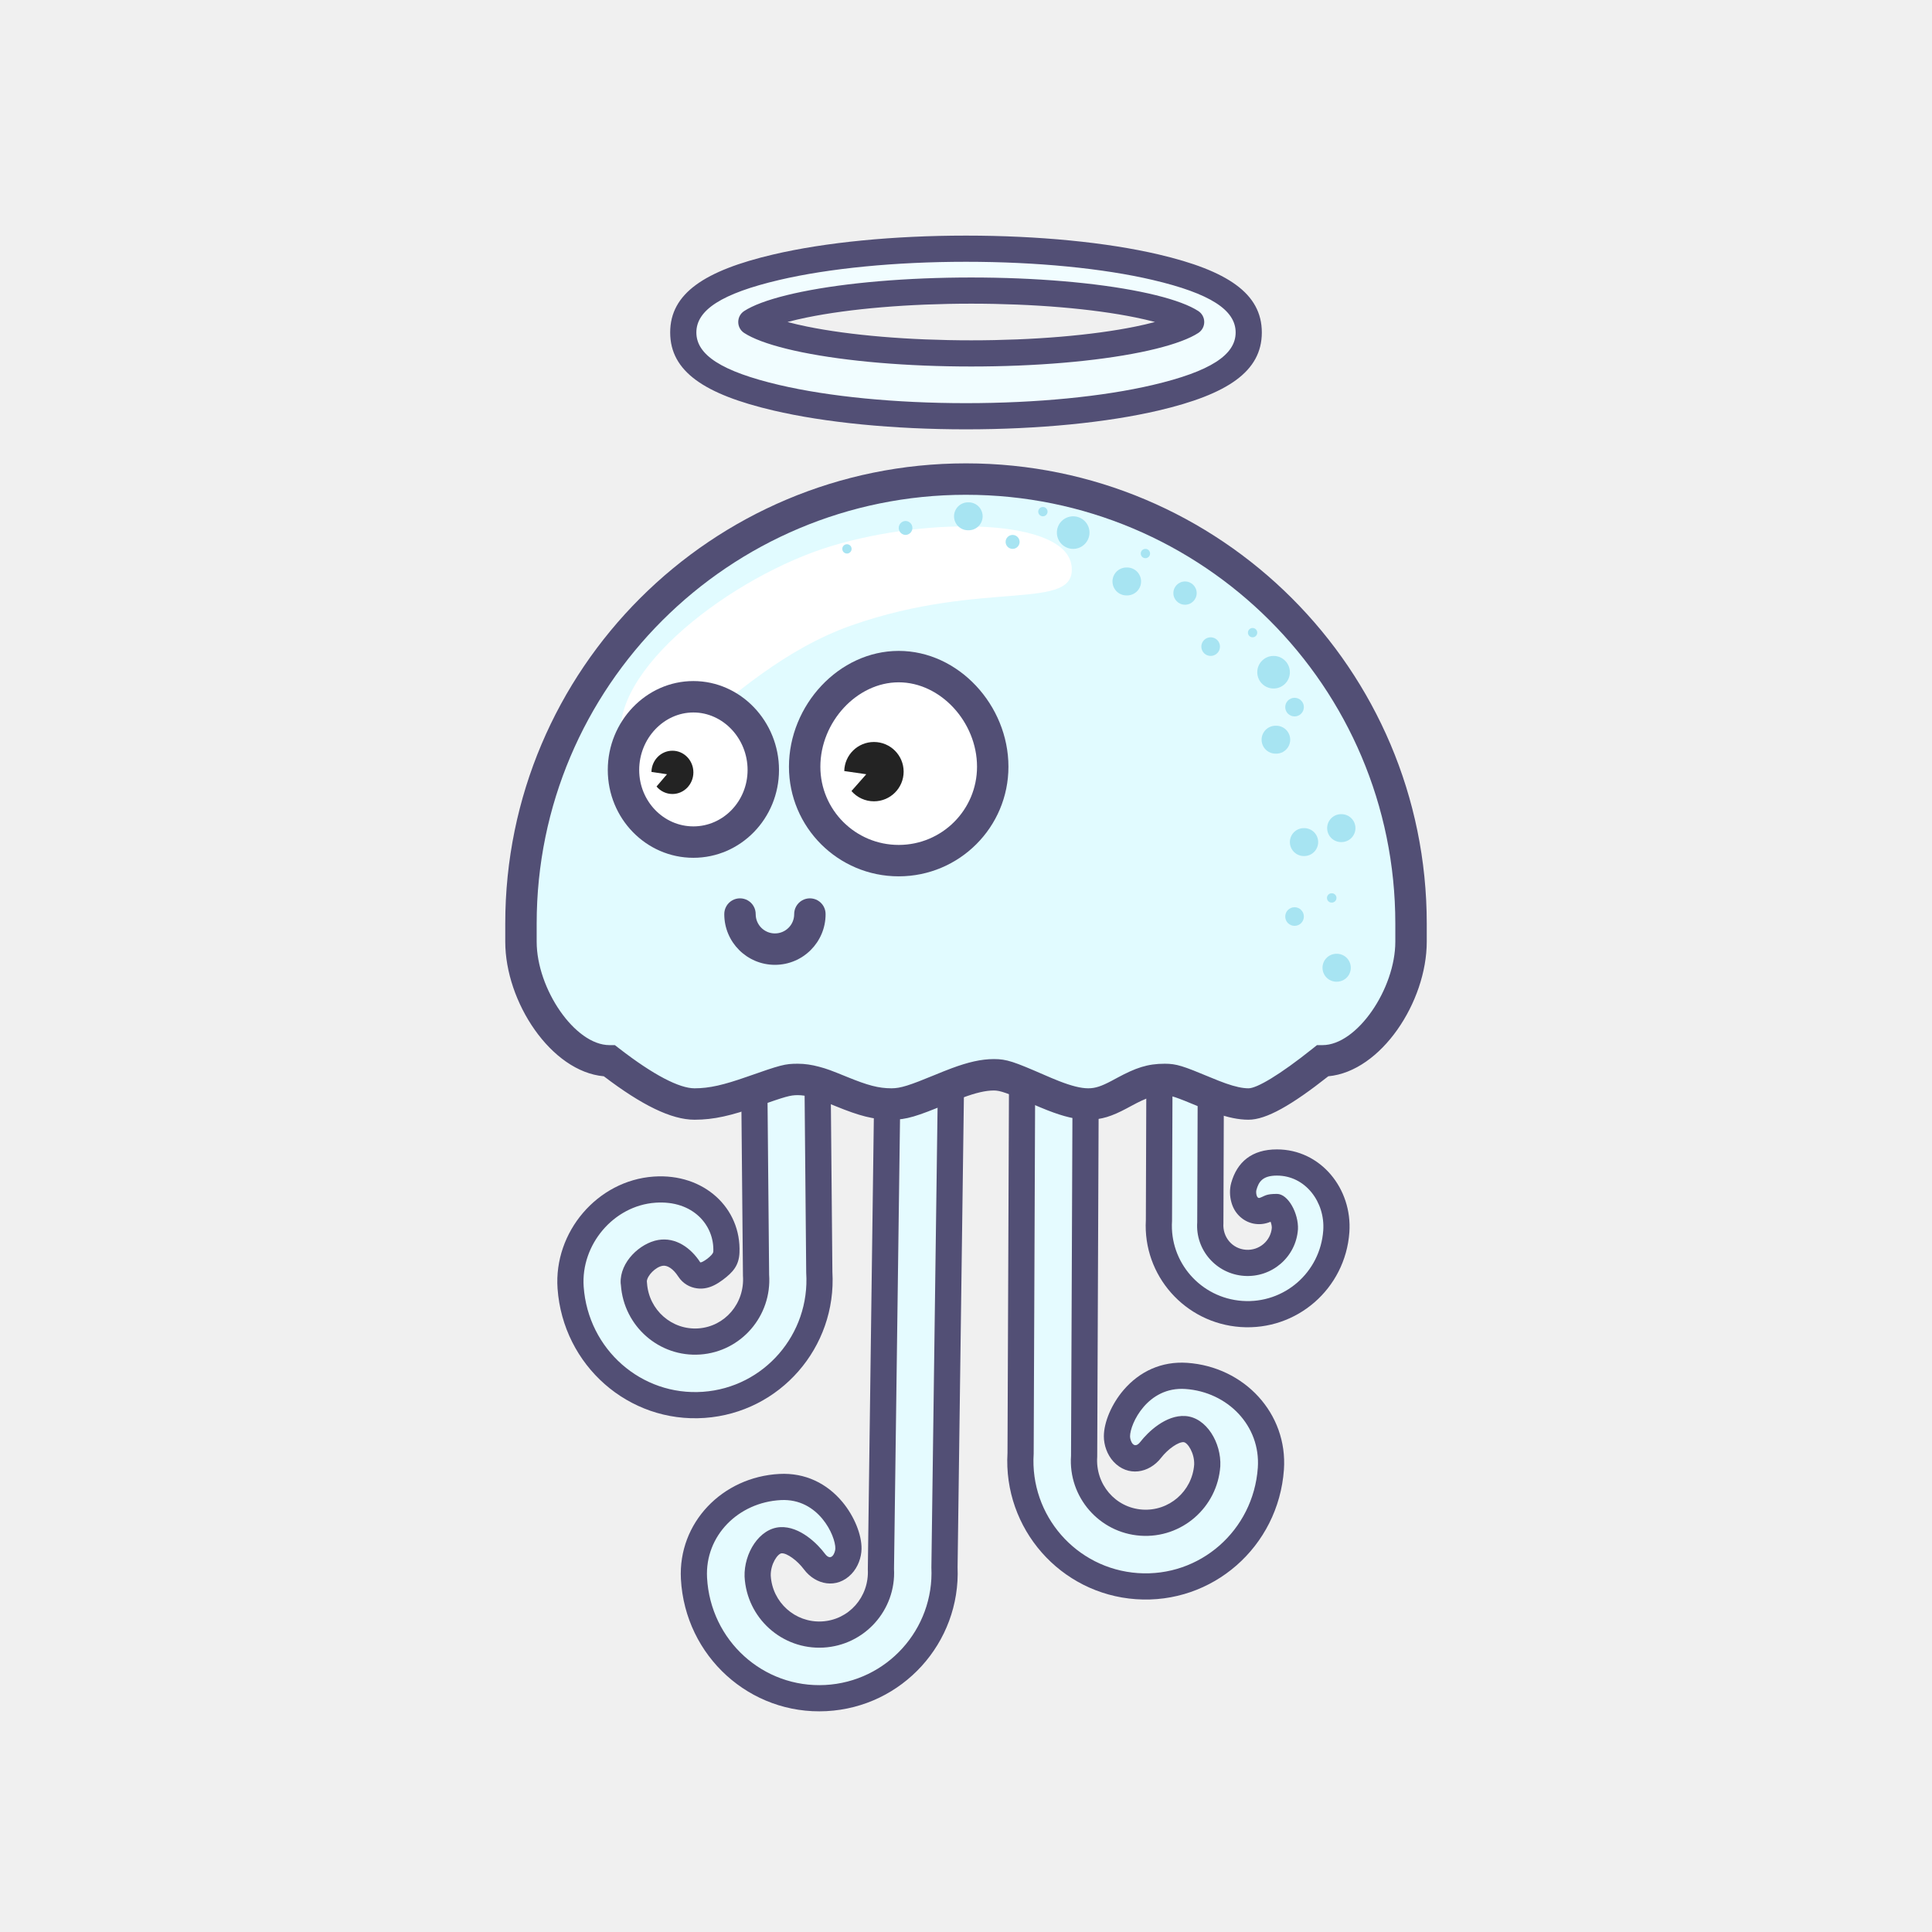
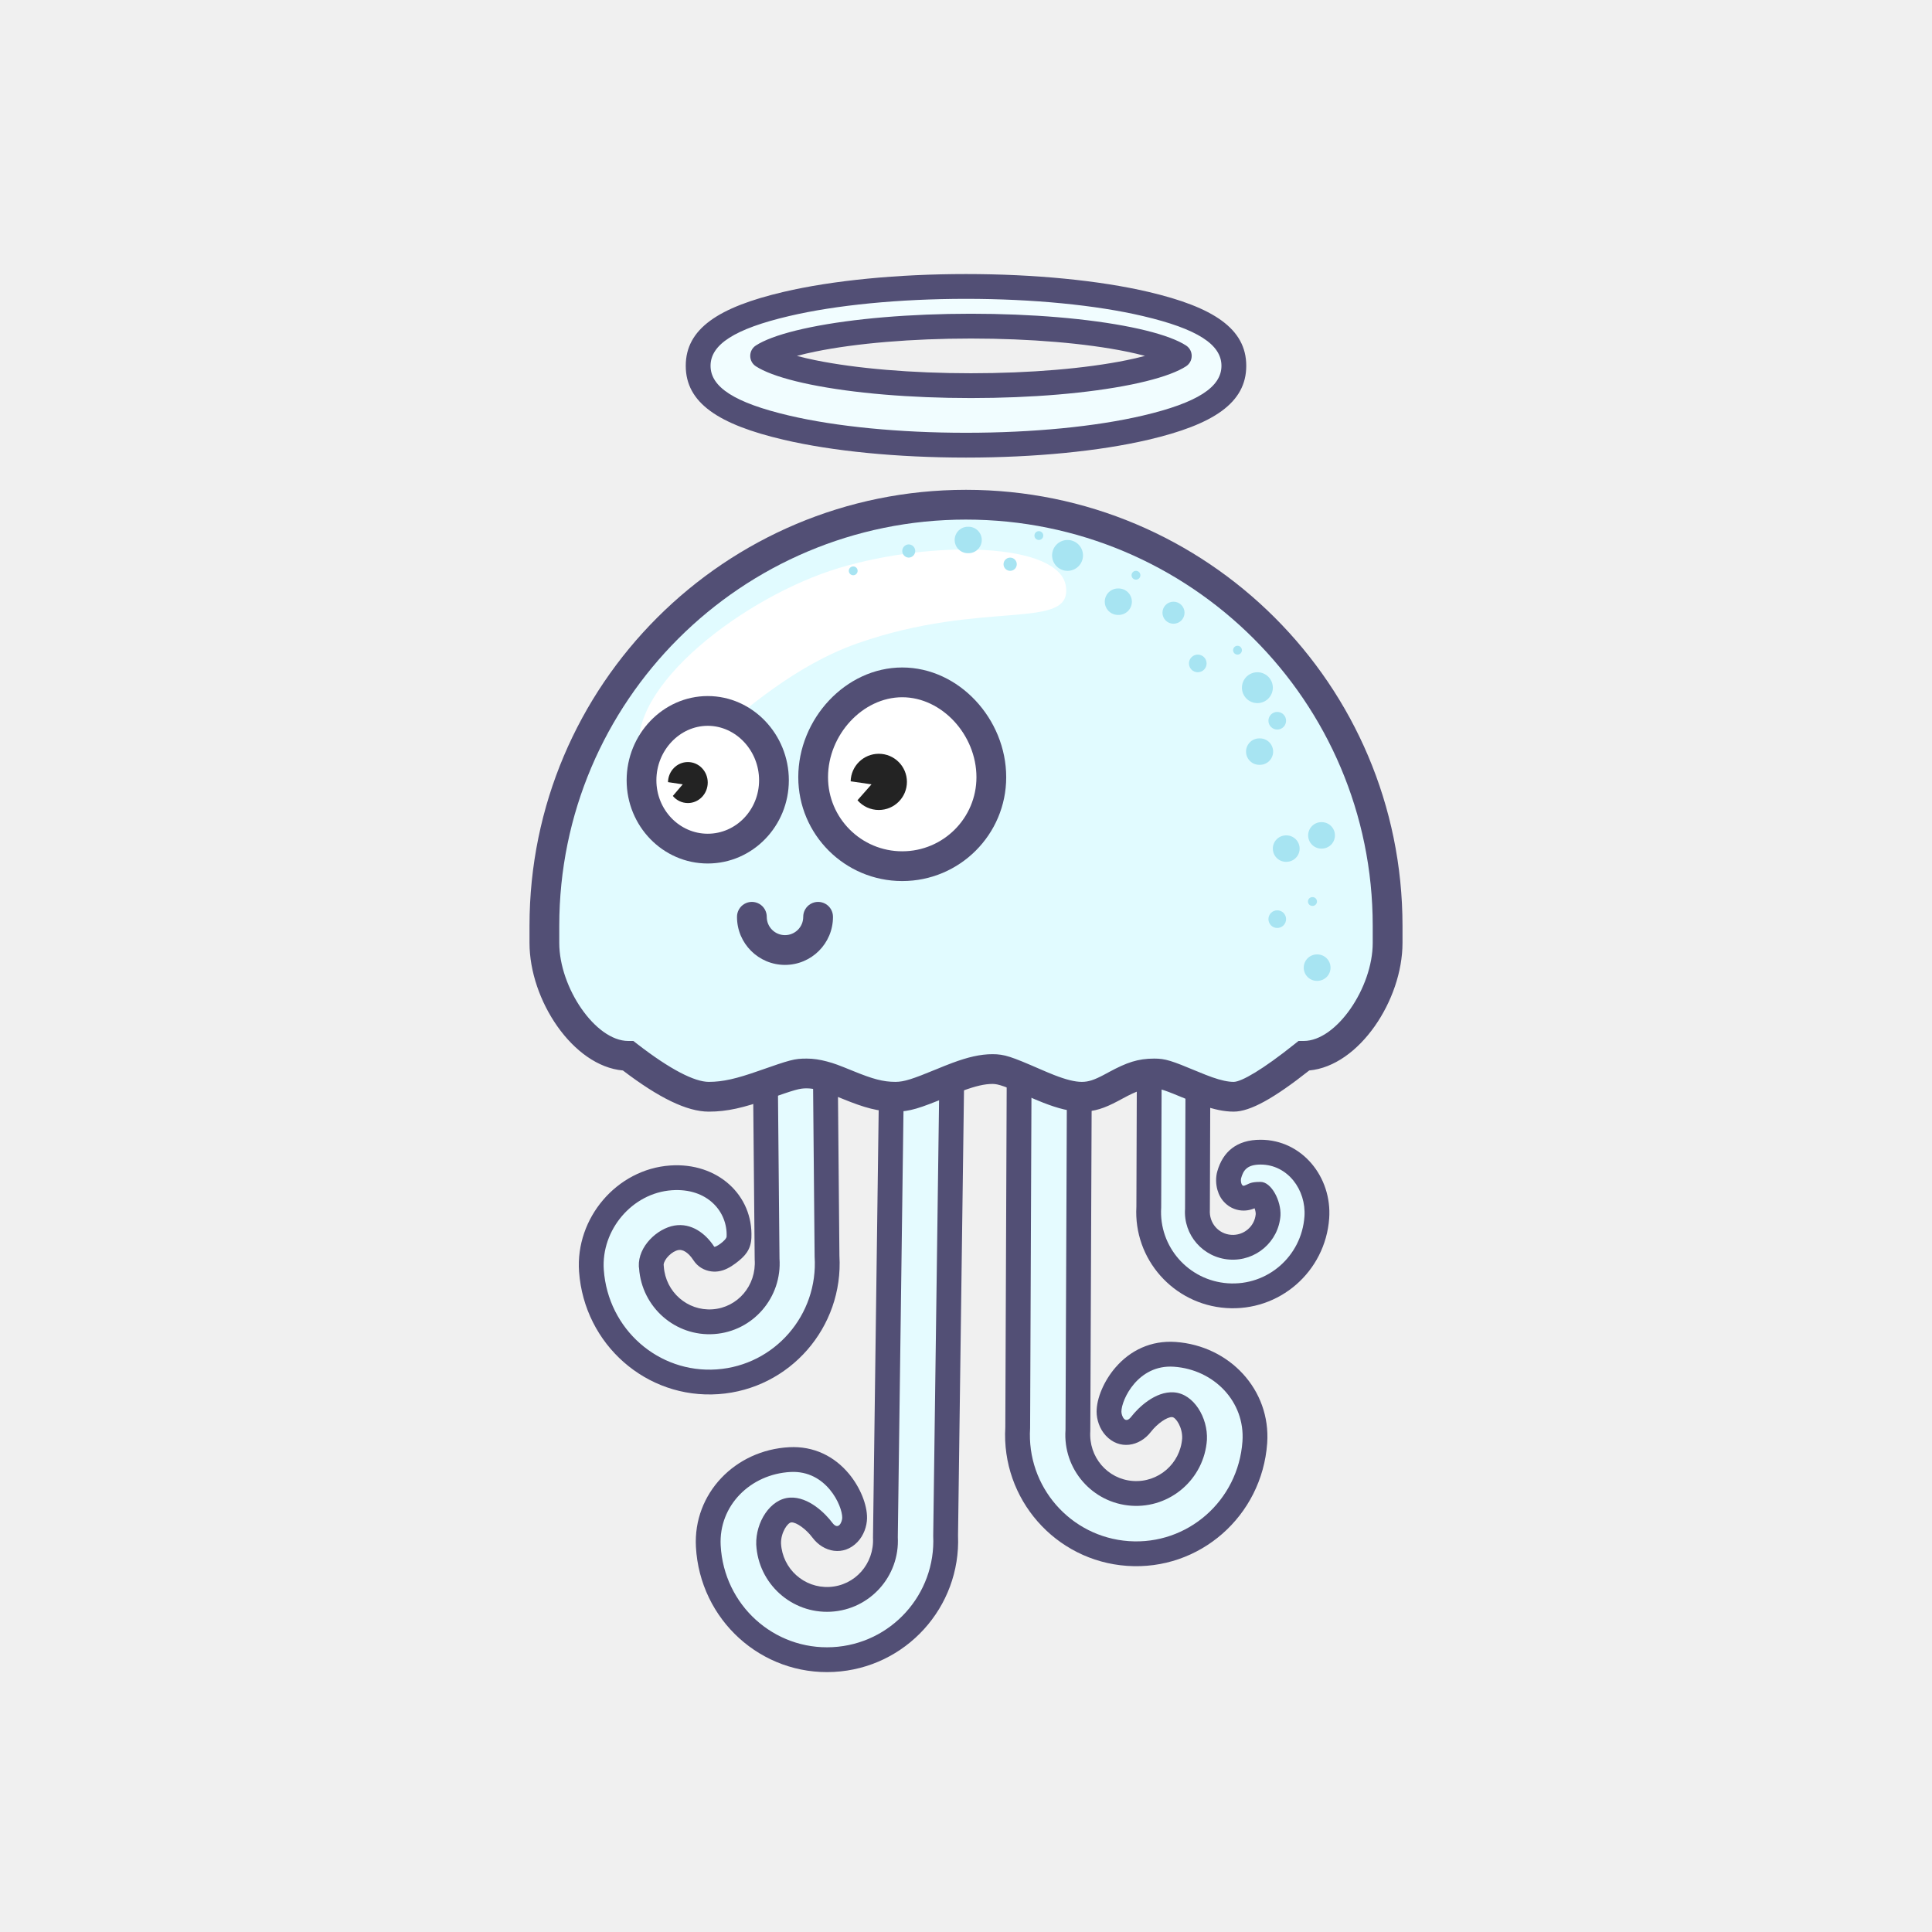
- <svg xmlns="http://www.w3.org/2000/svg" width="800px" height="800px" viewBox="51.2 51.2 921.6 921.6" class="icon" version="1.1">
+ <svg xmlns="http://www.w3.org/2000/svg" width="800px" height="800px" viewBox="25.6 25.6 972.8 972.8" class="icon" version="1.1">
  <path d="M391.463 648.242c0.534-12.49-9.641-24.588-27.586-23.335-19.993 1.399-35.66 20.04-34.259 40.078 2.148 29.941 27.563 52.184 56.849 50.136 29.191-2.041 51.212-27.448 49.312-56.812l-1.104-122.645c-0.045-4.925-4.046-8.886-8.941-8.846-4.893 0.04-8.821 4.064-8.779 8.991l1.131 123.454c1.374 19.656-13.339 36.699-32.863 38.063-19.523 1.364-36.467-13.464-37.838-33.12a9.191 9.191 0 0 0-0.117-0.947c-0.425-10.138 9.328-19.074 17.858-20.555 8.527-1.479 15.735 3.916 20.08 10.607 0.442 0.687 6.176-3.204 6.256-5.07z" fill="#E5FBFF" />
  <path d="M391.463 648.242c-0.08 1.866-5.814 5.759-6.261 5.07-4.343-6.693-11.551-12.088-20.08-10.607-8.524 1.481-18.282 10.417-17.855 20.555 0.055 0.31 0.095 0.624 0.117 0.947 1.374 19.656 18.315 34.486 37.838 33.118 19.523-1.361 34.237-18.407 32.863-38.063l-1.131-123.452c-0.042-4.925 3.886-8.951 8.779-8.991 4.895-0.04 8.896 3.921 8.941 8.846l1.104 122.645c1.903 29.364-20.12 54.772-49.309 56.812-29.284 2.048-54.697-20.195-56.849-50.136-1.399-20.038 14.266-38.677 34.259-40.078 17.947-1.254 28.123 10.844 27.586 23.332z m55.696-112.69c-0.105-11.798-9.723-21.319-21.529-21.222-11.813 0.1-21.272 9.783-21.164 21.591l1.136 123.832c0.922 13.175-8.624 24.234-21.249 25.115-12.625 0.884-23.614-8.739-24.511-21.534a20.44 20.44 0 0 0-0.087-0.957c0.225-2.742 4.128-6.781 7.508-7.368 2.163-0.377 4.985 1.281 7.468 5.105 2.225 3.427 5.56 5.202 8.974 5.657a12.778 12.778 0 0 0 4.596-0.21 15.382 15.382 0 0 0 3.594-1.291c1.349-0.669 2.74-1.548 4.056-2.533 4.845-3.621 7.727-6.826 7.992-12.962 0.914-21.269-16.921-38.003-40.93-36.325-26.839 1.873-47.733 26.447-45.848 53.425 2.637 36.714 33.917 64.237 70.176 61.702 35.932-2.513 63.063-33.65 60.923-69.707l-1.101-122.321z" fill="#524F75" />
  <path d="M590.249 736.381c0-5.989 8.357-23.877 26.429-22.615 20.14 1.409 35.925 17.548 34.524 37.616-2.155 29.998-27.743 52.274-57.237 50.208-29.396-2.058-51.59-27.516-49.684-56.937l1.081-268.128a8.926 8.926 0 0 1 8.999-8.859 8.931 8.931 0 0 1 8.846 9.011l-1.104 268.937c-1.379 19.693 13.444 36.769 33.108 38.148 19.661 1.374 36.722-13.477 38.098-33.168 0.544-11.102-6.594-23.212-16.629-23.914-9.388-0.659-18 7.775-21.464 12.258-3.202 4.143-4.97-0.592-4.968-2.558z" fill="#E5FBFF" />
  <path d="M590.249 736.381c0 1.966 1.766 6.703 4.97 2.555 3.462-4.481 12.073-12.917 21.462-12.258 10.035 0.699 17.173 12.815 16.629 23.917-1.376 19.688-18.432 34.539-38.098 33.165-19.663-1.374-34.489-18.457-33.108-38.148l1.104-268.937a8.929 8.929 0 0 0-8.846-9.011 8.929 8.929 0 0 0-8.999 8.859l-1.081 268.131c-1.903 29.421 20.285 54.879 49.684 56.937 29.494 2.06 55.081-20.21 57.237-50.208 1.401-20.068-14.386-36.207-34.524-37.613-18.072-1.266-26.432 16.624-26.429 22.613zM532.88 476.415c0.1-11.828 9.765-21.339 21.591-21.237 11.831 0.1 21.329 9.778 21.229 21.546l-1.109 269.352c-0.924 13.225 8.716 24.331 21.494 25.225 12.733 0.892 23.792-8.692 24.758-21.439 0.22-5.52-3.142-10.595-5.033-10.727-2.493-0.175-7.478 3.252-10.71 7.433-5.757 7.448-15.917 9.236-22.738 1.856-3.079-3.332-4.603-7.962-4.601-12.048 0-6.753 3.729-15.502 9.453-22.161 7.508-8.741 18.007-13.774 30.338-12.912 27.186 1.908 47.978 24.126 46.102 50.973-2.642 36.779-34.109 64.32-70.561 61.77-36.115-2.523-63.421-33.687-61.298-69.799l1.081-267.831z" fill="#524F75" />
  <path d="M449.683 789.844c0.102-5.989-7.945-24.022-26.035-23.077-20.158 1.061-36.225 16.918-35.171 37.014 1.631 30.028 26.824 52.743 56.345 51.195 29.434-1.541 52.062-26.609 50.673-56.055l3.596-268.113a8.931 8.931 0 0 0-8.844-9.016 8.926 8.926 0 0 0-8.999 8.856l-3.586 268.917c1.034 19.713-14.086 36.532-33.772 37.563-19.681 1.034-36.477-14.111-37.513-33.824-0.35-11.112 6.998-23.095 17.046-23.622 9.398-0.492 17.858 8.087 21.244 12.63 3.129 4.201 4.98-0.5 5.015-2.468z" fill="#E5FBFF" />
  <path d="M449.683 789.844c-0.035 1.966-1.883 6.668-5.015 2.47-3.387-4.546-11.848-13.125-21.244-12.633-10.05 0.524-17.393 12.513-17.043 23.622 1.031 19.713 17.825 34.858 37.513 33.827 19.681-1.034 34.804-17.85 33.767-37.563l3.589-268.92a8.926 8.926 0 0 1 8.999-8.854 8.931 8.931 0 0 1 8.846 9.016L495.491 798.92c1.389 29.446-21.239 54.514-50.671 56.055-29.526 1.548-54.717-21.169-56.347-51.198-1.051-20.093 15.01-35.95 35.171-37.009 18.092-0.947 26.137 17.086 26.037 23.077z m61.895-258.922c0.102-11.828-9.391-21.509-21.219-21.614-11.831-0.107-21.497 9.406-21.601 21.174l-3.589 269.332c0.692 13.237-9.141 24.174-21.934 24.843-12.745 0.669-23.634-9.106-24.376-21.871-0.125-5.52 3.327-10.54 5.22-10.637 2.498-0.13 7.418 3.384 10.577 7.623 5.625 7.548 15.755 9.513 22.703 2.253 3.137-3.277 4.74-7.88 4.81-11.963 0.117-6.753-3.462-15.567-9.066-22.328-7.355-8.871-17.765-14.086-30.108-13.437-27.218 1.426-48.398 23.277-46.987 50.159 1.998 36.819 32.98 64.902 69.47 62.988 36.155-1.891 64-32.573 62.509-68.718l3.591-267.806z" fill="#524F75" />
  <path d="M650.527 618.858c1.069-3.806 2.805-6.883 9.8-6.883 13.647 0.005 23.028 12.738 22.086 26.177-1.441 20.093-18.694 34.998-38.592 33.61-19.838-1.386-34.816-18.447-33.542-38.15l0.637-183.641a5.994 5.994 0 0 1 6.069-5.929 6.007 6.007 0 0 1 5.969 6.037l-0.654 184.185c-0.922 13.187 9.084 24.633 22.353 25.56 13.265 0.927 24.768-9.009 25.69-22.198 0.362-7.433-4.608-16.901-10.015-16.901-5.405-0.005-5.639 0.984-8.177 1.876-1.598 0.557-1.943-2.59-1.623-3.741z" fill="#E5FBFF" />
  <path d="M650.527 618.858c-0.325 1.151 0.025 4.296 1.623 3.734 2.538-0.892 2.772-1.881 8.18-1.876 5.405 0 10.377 9.466 10.015 16.901-0.924 13.187-12.423 23.127-25.692 22.198-13.267-0.929-23.275-12.37-22.353-25.56l0.652-184.185a6.009 6.009 0 0 0-5.969-6.037 5.994 5.994 0 0 0-6.069 5.929l-0.634 183.641c-1.274 19.706 13.707 36.769 33.542 38.158 19.898 1.389 37.151-13.517 38.595-33.61 0.942-13.439-8.442-26.172-22.086-26.174-6.993-0.002-8.734 3.077-9.803 6.881z m-52.099-168.992c0.087-10.22 8.464-18.407 18.669-18.315 10.203 0.092 18.432 8.414 18.347 18.569l-0.652 184.597c-0.47 6.706 4.331 12.198 10.735 12.643 6.349 0.447 11.831-4.243 12.353-10.455 0.015-0.787-0.197-1.873-0.574-2.91a21.279 21.279 0 0 1-1.017 0.38c-4.77 1.673-9.945 0.574-13.592-2.805-2.178-2.016-3.372-4.303-4.081-6.766-0.842-2.947-0.937-6.369-0.107-9.321 2.792-9.958 9.79-16.002 21.826-15.997 20.855 0.01 35.995 18.727 34.539 39.561-1.936 26.911-25.11 47.044-51.924 45.168-26.532-1.856-46.642-24.593-45.156-51l0.634-183.351z" fill="#524F75" />
  <path d="M512.002 279.727c117.246 0 212.293 94.922 212.293 212.015v8.659c0 23.297-18.909 56.834-42.236 56.834-17.173 13.732-28.934 20.6-35.281 20.6-13.502 0-29.816-11.721-39.983-11.721-15.977 0-22.995 11.721-36.469 11.721-14.778 0-33.877-13.941-45.001-13.941-16.164 0-34.933 13.941-48.852 13.941-17.723 0-30.615-11.721-44.699-11.721-12.248 0-29.916 11.721-49.282 11.721-9.308 0-22.825-6.868-40.548-20.6-23.327 0-42.236-33.537-42.236-56.834v-8.659c0.002-117.093 95.05-212.015 212.295-212.015z" fill="#E1FBFF" />
  <path d="M512.002 287.22c-113.11 0-204.8 91.571-204.8 204.523v8.659c0 22.431 18.207 49.342 34.744 49.342h2.562l2.026 1.571c16.499 12.783 28.792 19.029 35.957 19.029 7.156 0 13.996-1.643 24.833-5.44 16.369-5.732 18.212-6.284 24.449-6.284 3.337 0 6.673 0.502 10.21 1.454 3.824 1.026 5.515 1.671 13.599 4.96 9.456 3.849 14.661 5.307 20.89 5.307 4.341 0 8.582-1.396 20.727-6.404a234.833 234.833 0 0 1 7.93-3.149c7.782-2.887 14.059-4.388 20.193-4.388 6.109 0 9.533 1.249 24.116 7.593a194.56 194.56 0 0 0 6.958 2.907c5.919 2.308 10.39 3.442 13.924 3.442 3.374 0 6.251-0.977 11.154-3.574 0.622-0.33 1.254-0.672 2.585-1.391 8.859-4.775 14.478-6.758 22.73-6.758 5.647 0 8.739 1.074 21.621 6.439 3.264 1.356 5.425 2.213 7.575 2.967 4.416 1.551 7.917 2.318 10.784 2.318 3.954 0 14.838-6.356 30.6-18.961l2.053-1.638h2.627c16.536 0 34.744-26.909 34.744-49.342v-8.659c0.007-112.95-91.683-204.52-204.793-204.52z m-219.785 213.179v-8.659c0-121.234 98.404-219.508 219.785-219.508s219.785 98.274 219.785 219.508v8.659c0 28.699-21.774 61.892-46.957 64.2-17.55 13.851-29.619 20.727-38.053 20.727-4.848 0-9.878-1.101-15.75-3.162-2.483-0.874-4.865-1.816-8.374-3.274-10.302-4.291-13.172-5.287-15.862-5.287-5.167 0-8.764 1.271-15.617 4.965-1.311 0.707-2.003 1.081-2.682 1.439-6.873 3.644-11.811 5.317-18.167 5.317-5.792 0-11.861-1.538-19.369-4.466a204.725 204.725 0 0 1-7.493-3.127c-11.813-5.14-15.133-6.349-18.14-6.349-3.999 0-8.719 1.126-14.978 3.452-2.095 0.779-4.108 1.583-7.435 2.955-14.324 5.907-19.276 7.538-26.439 7.538-8.692 0-15.405-1.881-26.539-6.414-7.378-3-8.876-3.572-11.838-4.368-2.343-0.627-4.398-0.939-6.321-0.939-3.674 0-5.62 0.582-19.496 5.442-12.32 4.313-20.505 6.281-29.786 6.281-11.069 0-25.208-6.996-43.25-20.722-25.208-2.25-47.024-35.48-47.024-64.207z" fill="#524F75" />
  <path d="M457.406 349.519c63.183-22.203 107.895-6.067 104.923-28.517-2.972-22.451-67.349-23.547-114.323-9.393-46.974 14.154-107.552 59.732-100.197 94.318 7.353 34.584 46.415-34.204 109.598-56.407z" fill="#FFFFFF" />
  <path d="M588.695 335.228a6.663 6.663 0 1 1 0-13.322 6.663 6.663 0 1 1 0 13.322z m40.013 28.862a4.443 4.443 0 1 1-0.005-8.886 4.443 4.443 0 0 1 0.005 8.886z m-94.478-51.063c-1.841 0-3.334-1.491-3.334-3.329s1.494-3.329 3.334-3.329 3.337 1.491 3.337 3.329-1.494 3.329-3.337 3.329z m-51.128-6.658a3.332 3.332 0 0 1 0-6.658c1.841 0 3.334 1.491 3.334 3.329s-1.494 3.329-3.334 3.329z m-27.785 8.879a2.223 2.223 0 1 1-0.005-4.441 2.223 2.223 0 0 1 0.005 4.441z m93.364-17.76a2.223 2.223 0 1 1 0-4.446 2.223 2.223 0 0 1 0 4.446z m48.907 19.98a2.223 2.223 0 1 1-0.005-4.446 2.223 2.223 0 0 1 0.005 4.446z m51.125 37.741a2.223 2.223 0 1 1-0.005-4.446 2.223 2.223 0 0 1 0.005 4.446z m11.114 55.501a6.663 6.663 0 1 1 0-13.322 6.663 6.663 0 1 1 0 13.322z m31.122 42.181a6.663 6.663 0 0 1-6.671-6.661 6.663 6.663 0 0 1 6.671-6.661 6.663 6.663 0 1 1 0 13.322zM673.168 459.551a6.668 6.668 0 0 1-6.671-6.661c0-3.679 2.987-6.661 6.671-6.661a6.663 6.663 0 1 1 0 13.322z m15.562 59.941c-3.684 0-6.671-2.98-6.671-6.661s2.987-6.661 6.671-6.661a6.663 6.663 0 1 1 0 13.322z m-175.616-215.345a6.663 6.663 0 1 1 0-13.322 6.663 6.663 0 1 1 0 13.322z m173.391 177.604a2.223 2.223 0 1 1 0-4.441 2.22 2.22 0 1 1 0 4.441zM616.48 339.668c-3.07 0-5.557-2.485-5.557-5.55s2.488-5.55 5.557-5.55 5.56 2.485 5.56 5.55-2.49 5.55-5.56 5.55z m-53.35-26.641c-4.296 0-7.78-3.479-7.78-7.77s3.487-7.77 7.78-7.77c4.298 0 7.78 3.479 7.78 7.77s-3.484 7.77-7.78 7.77z m105.589 79.922a4.443 4.443 0 1 1 4.448-4.441 4.446 4.446 0 0 1-4.448 4.441zM658.719 379.629a7.775 7.775 0 0 1-7.78-7.77 7.775 7.775 0 0 1 7.78-7.77 7.772 7.772 0 0 1 7.777 7.77 7.772 7.772 0 0 1-7.777 7.77z m-72.249-13.319l0 0z m82.25 126.541a4.443 4.443 0 1 1 4.448-4.441 4.446 4.446 0 0 1-4.448 4.441z" fill="#A7E4F2" />
  <path d="M381.959 452.893c18.417 0 33.345-15.405 33.345-34.411s-14.93-34.911-33.342-34.911c-18.417 0-33.347 15.904-33.347 34.911s14.93 34.411 33.345 34.411z" fill="#FFFFFF" />
  <path d="M381.959 460.385c-22.608 0-40.835-18.814-40.835-41.904 0-23.155 18.282-42.404 40.835-42.404 22.553 0 40.838 19.249 40.838 42.404 0 23.09-18.232 41.904-40.835 41.904z m0-14.985c14.224 0 25.852-12.001 25.852-26.919 0-15.045-11.754-27.418-25.85-27.418s-25.855 12.373-25.855 27.418c0 14.918 11.629 26.919 25.852 26.919z" fill="#524F75" />
  <path d="M364.382 426.374a9.863 9.863 0 0 0 7.573 3.579c5.525 0 10.003-4.623 10.003-10.325 0-5.702-4.478-10.322-10.003-10.322-5.457 0-9.895 4.508-10.003 10.113l7.418 1.111-4.988 5.844z" fill="#232323" />
  <path d="M479.894 461.737c24.776 0 44.859-20.058 44.859-44.801s-20.08-47.751-44.856-47.751c-24.776 0-44.861 23.008-44.861 47.751s20.083 44.801 44.859 44.801z" fill="#FFFFFF" />
  <path d="M479.894 469.229c-28.912 0-52.349-23.41-52.349-52.294 0-29.306 23.802-55.244 52.349-55.244s52.351 25.937 52.351 55.246c0 28.882-23.44 52.291-52.349 52.291z m0-14.985c20.64 0 37.366-16.704 37.366-37.309 0-21.304-17.398-40.258-37.364-40.258s-37.369 18.956-37.369 40.261c0 20.602 16.726 37.306 37.366 37.306z" fill="#524F75" />
  <path d="M457.366 428.539a14.141 14.141 0 0 0 10.722 4.9 14.156 14.156 0 0 0 14.166-14.146 14.159 14.159 0 0 0-14.166-14.149 14.159 14.159 0 0 0-14.161 13.859l10.5 1.526-7.061 8.01z" fill="#232323" />
  <path d="M396.695 487.302c0 13.334 10.822 24.144 24.164 24.144s24.164-10.807 24.164-24.144a7.493 7.493 0 1 0-14.985 0c0 5.055-4.108 9.159-9.179 9.159s-9.179-4.103-9.179-9.159a7.493 7.493 0 1 0-14.985 0z" fill="#524F75" />
  <path d="M512.002 249.756c-34.262 0-66.44-3.192-90.474-8.826-28.153-6.604-44.394-15.607-44.394-31.135s16.242-24.531 44.394-31.135C445.562 173.026 477.741 169.834 512.002 169.834s66.44 3.192 90.474 8.826c28.15 6.604 44.394 15.607 44.394 31.135s-16.244 24.531-44.394 31.135c-24.034 5.634-56.213 8.826-90.474 8.826z m-99.593-43.403c4.978 2.403 12.678 4.73 22.478 6.731C455.687 217.333 484.11 219.785 514.5 219.785c30.39 0 58.813-2.453 79.612-6.701 9.803-2.001 17.5-4.328 22.481-6.731 1.129-0.547 2.068-1.071 2.805-1.553a25.558 25.558 0 0 0-2.805-1.553c-4.98-2.403-12.678-4.73-22.481-6.731C573.313 192.267 544.89 189.815 514.5 189.815c-30.39 0-58.813 2.453-79.612 6.701-9.8 2.001-17.5 4.328-22.478 6.731-1.131 0.547-2.068 1.071-2.807 1.553 0.737 0.482 1.676 1.007 2.807 1.553z" fill="#F1FDFF" />
  <path d="M512.002 243.512c33.615 0 65.381-3.112 89.048-8.662 27.618-6.476 39.576-14.393 39.576-25.056s-11.958-18.577-39.576-25.056c-23.667-5.55-55.433-8.662-89.048-8.662-33.615 0-65.381 3.112-89.048 8.662-27.618 6.479-39.576 14.393-39.576 25.056s11.958 18.577 39.576 25.056c23.667 5.55 55.433 8.662 89.048 8.662z m0 12.488c-34.516 0-67.219-3.204-91.898-8.994-32.775-7.685-49.214-18.567-49.214-37.211s16.439-29.526 49.214-37.211c24.678-5.789 57.381-8.994 91.898-8.994s67.219 3.204 91.898 8.994c32.775 7.685 49.214 18.567 49.214 37.211s-16.439 29.526-49.214 37.211c-24.678 5.789-57.381 8.994-91.898 8.994z m-105.817-45.973c-3.771-2.463-3.771-7.99 0-10.455 1.002-0.654 2.18-1.309 3.507-1.948 5.567-2.687 13.764-5.147 23.944-7.228 21.442-4.376 50.351-6.826 80.864-6.826 30.513 0 59.419 2.45 80.861 6.826 10.183 2.08 18.377 4.538 23.944 7.228 1.326 0.639 2.508 1.296 3.507 1.948 3.771 2.463 3.771 7.99 0 10.455-0.999 0.654-2.18 1.309-3.507 1.948-5.567 2.687-13.762 5.147-23.944 7.228-21.442 4.376-50.348 6.826-80.861 6.826-30.513 0-59.422-2.45-80.861-6.826-10.183-2.08-18.38-4.538-23.944-7.228a31.582 31.582 0 0 1-3.509-1.948z m29.951-3.06c20.545 4.193 48.635 6.574 78.363 6.574s57.819-2.38 78.363-6.574a160.493 160.493 0 0 0 9.286-2.168 160.493 160.493 0 0 0-9.286-2.168c-20.545-4.193-48.635-6.574-78.363-6.574s-57.819 2.38-78.363 6.574a160.493 160.493 0 0 0-9.286 2.168 160.493 160.493 0 0 0 9.286 2.168z" fill="#524F75" />
</svg>
